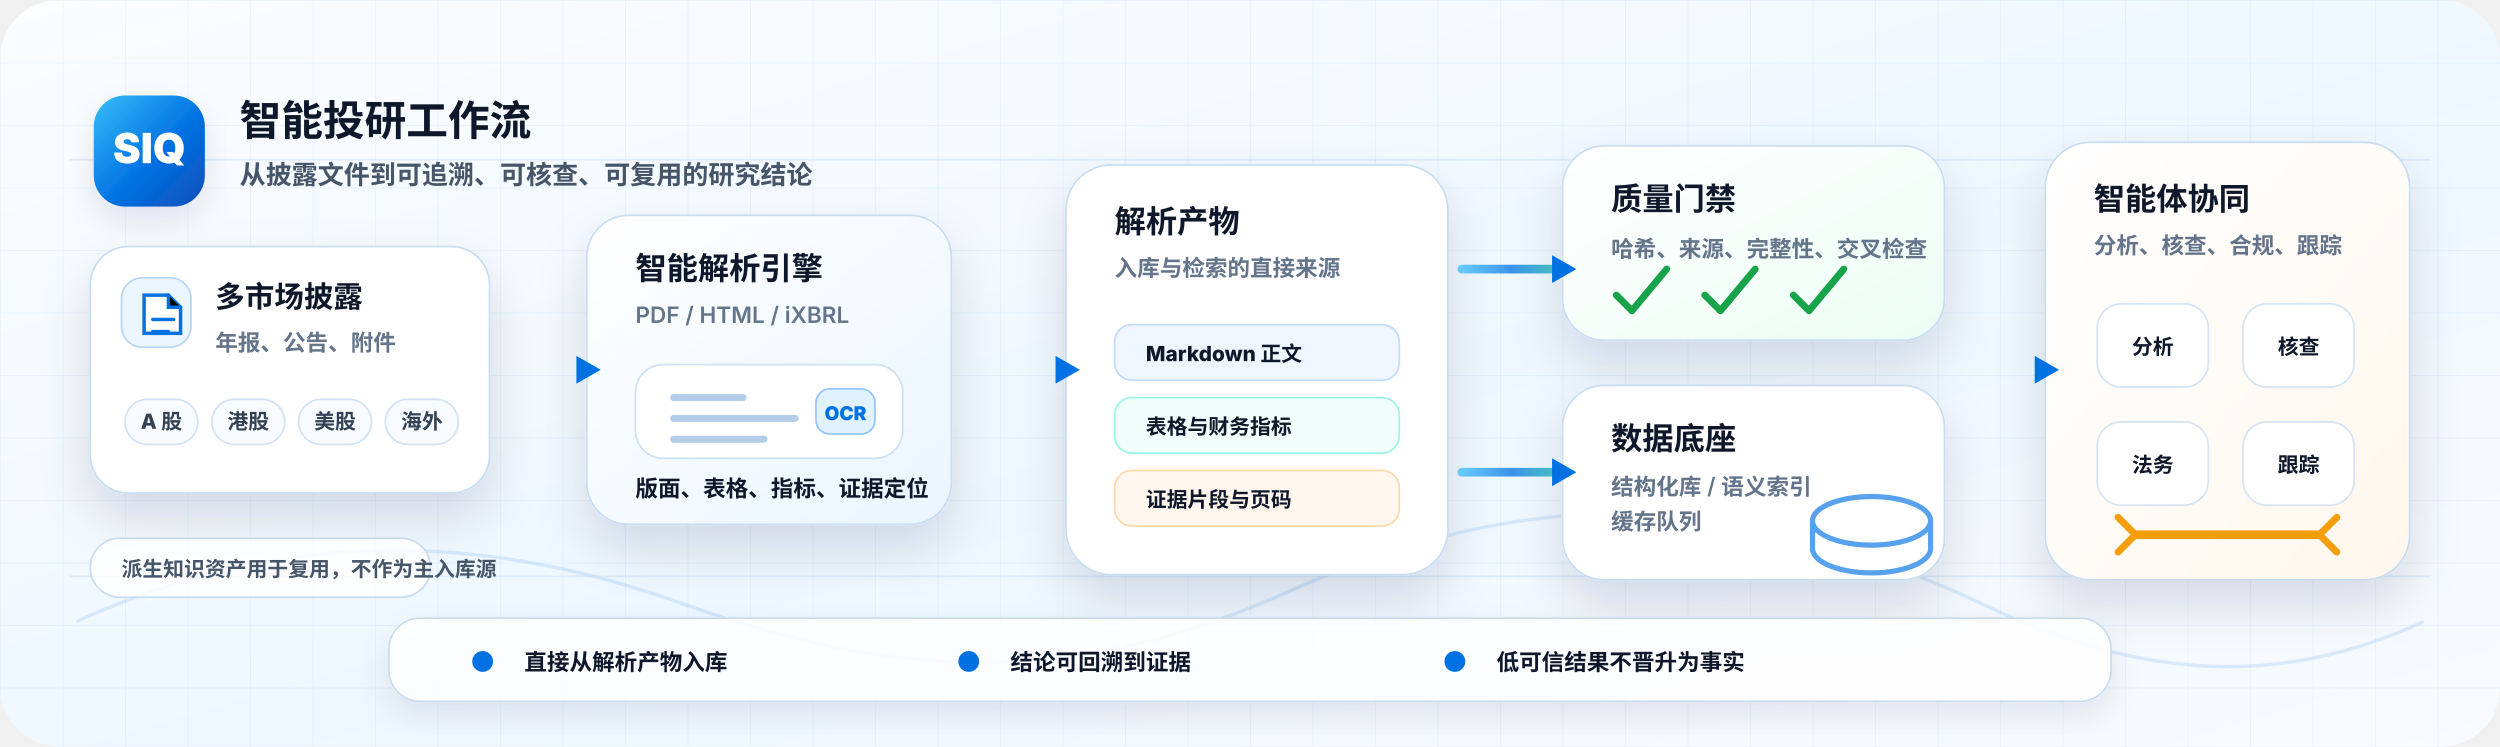
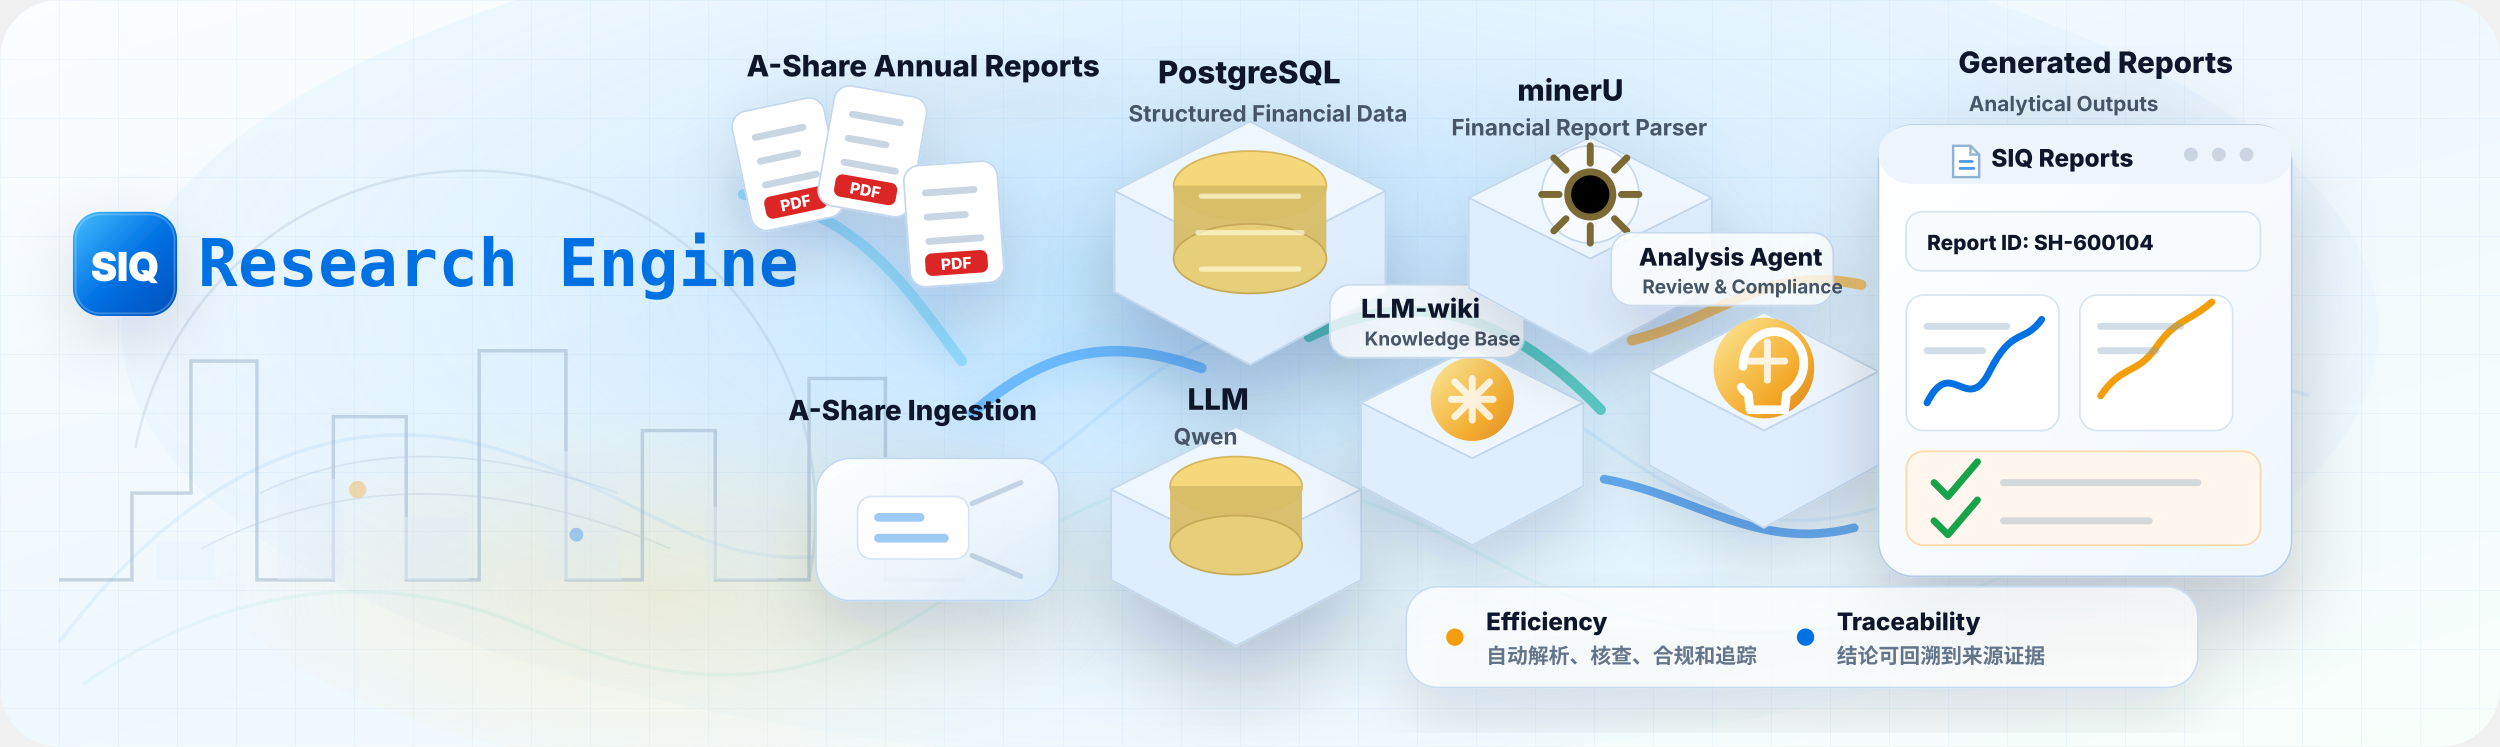
- <svg xmlns="http://www.w3.org/2000/svg" width="1440" height="430" viewBox="0 0 1440 430" role="img" aria-labelledby="title desc">
+ <svg xmlns="http://www.w3.org/2000/svg" viewBox="0 0 1440 430" role="img" aria-labelledby="title desc">
  <defs>
-     <linearGradient id="surface" x1="0" y1="0" x2="1" y2="1">
+     <linearGradient id="paper" x1="0" y1="0" x2="1" y2="1">
      <stop offset="0" stop-color="#fbfdff" />
-       <stop offset="0.54" stop-color="#eef7ff" />
-       <stop offset="1" stop-color="#f8fbff" />
-     </linearGradient>
+       <stop offset=".48" stop-color="#eff8ff" />
+       <stop offset="1" stop-color="#f8fffb" />
+     </linearGradient>
+     <radialGradient id="blueAura" cx=".48" cy=".45" r=".62">
+       <stop offset="0" stop-color="#58b8ff" stop-opacity=".36" />
+       <stop offset=".5" stop-color="#58b8ff" stop-opacity=".12" />
+       <stop offset="1" stop-color="#58b8ff" stop-opacity="0" />
+     </radialGradient>
+     <radialGradient id="goldAura" cx=".38" cy=".64" r=".38">
+       <stop offset="0" stop-color="#f8d77a" stop-opacity=".28" />
+       <stop offset="1" stop-color="#f8d77a" stop-opacity="0" />
+     </radialGradient>
    <linearGradient id="brand" x1="0" y1="0" x2="1" y2="1">
-       <stop offset="0" stop-color="#38bdf8" />
-       <stop offset="0.56" stop-color="#0071e3" />
-       <stop offset="1" stop-color="#0f4fb8" />
-     </linearGradient>
-     <linearGradient id="lineBlue" x1="0" y1="0" x2="1" y2="0">
-       <stop offset="0" stop-color="#38bdf8" />
-       <stop offset="0.5" stop-color="#0071e3" />
+       <stop offset="0" stop-color="#47bfff" />
+       <stop offset=".52" stop-color="#0071e3" />
+       <stop offset="1" stop-color="#004fb8" />
+     </linearGradient>
+     <linearGradient id="blue" x1="0" y1="0" x2="1" y2="1">
+       <stop offset="0" stop-color="#73c6ff" />
+       <stop offset=".58" stop-color="#0071e3" />
+       <stop offset="1" stop-color="#005bb5" />
+     </linearGradient>
+     <linearGradient id="mint" x1="0" y1="0" x2="1" y2="1">
+       <stop offset="0" stop-color="#99f6e4" />
      <stop offset="1" stop-color="#14b8a6" />
    </linearGradient>
-     <linearGradient id="softBlue" x1="0" y1="0" x2="1" y2="1">
+     <linearGradient id="gold" x1="0" y1="0" x2="1" y2="1">
+       <stop offset="0" stop-color="#fde68a" />
+       <stop offset=".68" stop-color="#f59e0b" />
+       <stop offset="1" stop-color="#d97706" />
+     </linearGradient>
+     <linearGradient id="glass" x1="0" y1="0" x2="1" y2="1">
+       <stop offset="0" stop-color="#ffffff" stop-opacity=".96" />
+       <stop offset=".55" stop-color="#f2f8ff" stop-opacity=".88" />
+       <stop offset="1" stop-color="#dcefff" stop-opacity=".7" />
+     </linearGradient>
+     <linearGradient id="reportWindow" x1="0" y1="0" x2="1" y2="1">
      <stop offset="0" stop-color="#ffffff" />
-       <stop offset="1" stop-color="#eaf5ff" />
-     </linearGradient>
-     <linearGradient id="softGreen" x1="0" y1="0" x2="1" y2="1">
-       <stop offset="0" stop-color="#ffffff" />
-       <stop offset="1" stop-color="#ecfdf5" />
-     </linearGradient>
-     <linearGradient id="softAmber" x1="0" y1="0" x2="1" y2="1">
-       <stop offset="0" stop-color="#ffffff" />
-       <stop offset="1" stop-color="#fff7ed" />
-     </linearGradient>
-     <pattern id="grid" width="36" height="36" patternUnits="userSpaceOnUse">
-       <path d="M36 0H0v36" fill="none" stroke="#0071e3" stroke-opacity=".06" stroke-width="1" />
+       <stop offset=".72" stop-color="#f4f9ff" />
+       <stop offset="1" stop-color="#edf7ff" />
+     </linearGradient>
+     <pattern id="grid" width="34" height="34" patternUnits="userSpaceOnUse">
+       <path d="M34 0H0v34" fill="none" stroke="#0071e3" stroke-opacity=".055" stroke-width="1" />
    </pattern>
-     <filter id="shadow" x="-20%" y="-40%" width="140%" height="180%">
-       <feDropShadow dx="0" dy="14" stdDeviation="14" flood-color="#0f172a" flood-opacity=".13" />
-     </filter>
-     <filter id="smallShadow" x="-20%" y="-40%" width="140%" height="180%">
-       <feDropShadow dx="0" dy="8" stdDeviation="9" flood-color="#0f172a" flood-opacity=".1" />
-     </filter>
+     <filter id="softShadow" x="-25%" y="-45%" width="150%" height="190%">
+       <feDropShadow dx="0" dy="18" stdDeviation="18" flood-color="#0f172a" flood-opacity=".14" />
+     </filter>
+     <filter id="deepShadow" x="-25%" y="-45%" width="150%" height="190%">
+       <feDropShadow dx="0" dy="26" stdDeviation="24" flood-color="#0f172a" flood-opacity=".2" />
+     </filter>
+     <filter id="glow" x="-60%" y="-80%" width="220%" height="260%">
+       <feDropShadow dx="0" dy="0" stdDeviation="9" flood-color="#42a5ff" flood-opacity=".45" />
+     </filter>
+     <filter id="brandGlow" x="-55%" y="-80%" width="210%" height="260%">
+       <feDropShadow dx="0" dy="0" stdDeviation="12" flood-color="#0071e3" flood-opacity=".28" />
+       <feDropShadow dx="0" dy="12" stdDeviation="18" flood-color="#0f172a" flood-opacity=".12" />
+     </filter>
+     <clipPath id="reportClip">
+       <rect x="1082" y="72" width="238" height="260" rx="20" />
+     </clipPath>
  </defs>
-   <rect width="1440" height="430" rx="34" fill="url(#surface)" />
+   <rect width="1440" height="430" rx="34" fill="url(#paper)" />
  <rect width="1440" height="430" rx="34" fill="url(#grid)" />
-   <path d="M44 358c128-58 244-48 350-10 128 46 230 46 350-8 138-62 258-58 398 8 92 44 172 48 254 10" fill="none" stroke="#0071e3" stroke-opacity=".12" stroke-width="2" />
-   <path d="M40 92h1360M40 332h1360" stroke="#cbdff4" stroke-opacity=".5" stroke-width="1" />
-   <g font-family="Inter, 'Noto Sans CJK SC', 'Microsoft YaHei', -apple-system, BlinkMacSystemFont, 'Segoe UI', sans-serif">
-     <g filter="url(#smallShadow)">
-       <rect x="54" y="55" width="64" height="64" rx="18" fill="url(#brand)" />
-       <text x="86" y="94" text-anchor="middle" fill="#ffffff" font-size="24" font-weight="900">SIQ</text>
-     </g>
-     <text x="138" y="78" fill="#0f172a" font-size="24" font-weight="850">智能投研工作流</text>
-     <text x="138" y="106" fill="#475569" font-size="15" font-weight="600">从披露文件到可追溯、可核查、可复用的研究结论</text>
-     <g transform="translate(52 142)">
-       <rect width="230" height="142" rx="22" fill="#ffffff" stroke="#c8dcf2" filter="url(#shadow)" />
-       <rect x="18" y="18" width="40" height="40" rx="12" fill="#eaf5ff" stroke="#b8d6f3" />
-       <path d="M31 28h14l7 7v15H31Z" fill="#ffffff" stroke="#0071e3" stroke-width="2" />
-       <path d="M45 28v7h7M36 42h12M36 49h9" stroke="#0071e3" stroke-width="2" stroke-linecap="round" />
-       <text x="72" y="35" fill="#0f172a" font-size="17" font-weight="850">多市场披露</text>
-       <text x="72" y="60" fill="#64748b" font-size="13" font-weight="620">年报、公告、附件</text>
-       <g fill="#f8fbff" stroke="#d1e2f4">
-         <rect x="20" y="88" width="42" height="26" rx="13" />
-         <rect x="70" y="88" width="42" height="26" rx="13" />
-         <rect x="120" y="88" width="42" height="26" rx="13" />
-         <rect x="170" y="88" width="42" height="26" rx="13" />
-       </g>
-       <g fill="#334155" font-size="12" font-weight="760">
-         <text x="41" y="105" text-anchor="middle">A 股</text>
-         <text x="91" y="105" text-anchor="middle">港股</text>
-         <text x="141" y="105" text-anchor="middle">美股</text>
-         <text x="191" y="105" text-anchor="middle">海外</text>
-       </g>
-     </g>
-     <g transform="translate(338 124)">
-       <rect width="210" height="178" rx="24" fill="url(#softBlue)" stroke="#c8dcf2" filter="url(#shadow)" />
-       <text x="28" y="37" fill="#0f172a" font-size="18" font-weight="850">智能解析引擎</text>
-       <text x="28" y="62" fill="#64748b" font-size="13" font-weight="620">PDF / HTML / iXBRL</text>
-       <g transform="translate(28 86)">
-         <rect width="154" height="54" rx="16" fill="#ffffff" stroke="#cfe0f2" />
-         <path d="M22 19h40M22 31h70M22 43h52" stroke="#7aa7d9" stroke-width="4" stroke-linecap="round" opacity=".58" />
-         <rect x="104" y="14" width="34" height="26" rx="8" fill="#e0f2fe" stroke="#93c5fd" />
-         <text x="121" y="32" text-anchor="middle" fill="#0071e3" font-size="11" font-weight="850">OCR</text>
-       </g>
-       <text x="28" y="162" fill="#0f172a" font-size="13" font-weight="760">版面、表格、指标、证据定位</text>
-     </g>
-     <g transform="translate(614 95)">
-       <rect width="220" height="236" rx="26" fill="#ffffff" stroke="#c8dcf2" filter="url(#shadow)" />
-       <text x="28" y="39" fill="#0f172a" font-size="18" font-weight="850">解析产物</text>
-       <text x="28" y="64" fill="#64748b" font-size="13" font-weight="620">入库与检索的直接来源</text>
-       <g transform="translate(28 92)">
-         <rect width="164" height="32" rx="10" fill="#eff6ff" stroke="#bfdbfe" />
-         <text x="18" y="21" fill="#0f172a" font-size="12" font-weight="760">Markdown 正文</text>
-       </g>
-       <g transform="translate(28 134)">
-         <rect width="164" height="32" rx="10" fill="#f0fdfa" stroke="#99f6e4" />
-         <text x="18" y="21" fill="#0f172a" font-size="12" font-weight="760">表格与财务指标</text>
-       </g>
-       <g transform="translate(28 176)">
-         <rect width="164" height="32" rx="10" fill="#fff7ed" stroke="#fed7aa" />
-         <text x="18" y="21" fill="#0f172a" font-size="12" font-weight="760">证据片段与页码</text>
-       </g>
-     </g>
-     <g transform="translate(900 84)">
-       <rect width="220" height="112" rx="24" fill="url(#softGreen)" stroke="#c8dcf2" filter="url(#shadow)" />
-       <text x="28" y="37" fill="#0f172a" font-size="18" font-weight="850">质量门禁</text>
-       <text x="28" y="64" fill="#64748b" font-size="13" font-weight="620">哈希、来源、完整性、交叉检查</text>
-       <g fill="none" stroke="#16a34a" stroke-width="4" stroke-linecap="round" stroke-linejoin="round">
-         <path d="M31 86l9 9 20-24" />
-         <path d="M82 86l9 9 20-24" />
-         <path d="M133 86l9 9 20-24" />
-       </g>
-     </g>
-     <g transform="translate(900 222)">
-       <rect width="220" height="112" rx="24" fill="#ffffff" stroke="#c8dcf2" filter="url(#shadow)" />
-       <text x="28" y="37" fill="#0f172a" font-size="18" font-weight="850">数据底座</text>
-       <text x="28" y="63" fill="#64748b" font-size="13" font-weight="620">结构化库 / 语义索引</text>
-       <text x="28" y="83" fill="#64748b" font-size="13" font-weight="620">缓存队列</text>
-       <path d="M144 78c0 8 16 14 34 14s34-6 34-14M144 78c0-8 16-14 34-14s34 6 34 14M144 78v16c0 8 16 14 34 14s34-6 34-14V78" fill="none" stroke="#0071e3" stroke-width="3" stroke-linecap="round" opacity=".66" />
-     </g>
-     <g transform="translate(1178 82)">
-       <rect width="210" height="252" rx="26" fill="url(#softAmber)" stroke="#c8dcf2" filter="url(#shadow)" />
-       <text x="28" y="39" fill="#0f172a" font-size="18" font-weight="850">智能体协同</text>
-       <text x="28" y="64" fill="#64748b" font-size="13" font-weight="620">分析、核查、合规、跟踪</text>
-       <g transform="translate(30 93)" fill="#ffffff" stroke="#d5e3f3">
-         <rect width="64" height="48" rx="14" />
-         <rect x="84" width="64" height="48" rx="14" />
-         <rect y="68" width="64" height="48" rx="14" />
-         <rect x="84" y="68" width="64" height="48" rx="14" />
-       </g>
-       <g fill="#0f172a" font-size="12" font-weight="800">
-         <text x="62" y="122" text-anchor="middle">分析</text>
-         <text x="146" y="122" text-anchor="middle">核查</text>
-         <text x="62" y="190" text-anchor="middle">法务</text>
-         <text x="146" y="190" text-anchor="middle">跟踪</text>
-       </g>
-       <path d="M52 226h106" stroke="#f59e0b" stroke-width="5" stroke-linecap="round" />
-       <path d="M52 226l-10-10M52 226l-10 10M158 226l10-10M158 226l10 10" stroke="#f59e0b" stroke-width="4" stroke-linecap="round" />
-     </g>
-     <path d="M282 213h56M548 213h66M834 213h66M1120 213h58" fill="none" stroke="url(#lineBlue)" stroke-width="6" stroke-linecap="round" />
-     <path d="M842 155h58M842 272h58" fill="none" stroke="url(#lineBlue)" stroke-width="5" stroke-linecap="round" opacity=".75" />
-     <g fill="#0071e3">
-       <path d="M332 205l14 8-14 8z" />
-       <path d="M608 205l14 8-14 8z" />
-       <path d="M894 147l14 8-14 8z" />
-       <path d="M894 264l14 8-14 8z" />
-       <path d="M1172 205l14 8-14 8z" />
-     </g>
-     <g transform="translate(224 356)" filter="url(#smallShadow)">
-       <rect width="992" height="48" rx="18" fill="#ffffff" fill-opacity=".86" stroke="#c9dbee" />
-       <g fill="#0f172a" font-size="13" font-weight="800">
-         <text x="78" y="30">直接从解析产物入库</text>
-         <text x="358" y="30">结论可回溯到证据</text>
-         <text x="638" y="30">低可信结果不晋升为事实</text>
-       </g>
-       <g fill="#0071e3">
-         <circle cx="54" cy="25" r="6" />
-         <circle cx="334" cy="25" r="6" />
-         <circle cx="614" cy="25" r="6" />
-       </g>
-     </g>
-     <g transform="translate(52 310)">
-       <rect width="196" height="34" rx="17" fill="#ffffff" fill-opacity=".82" stroke="#c9dbee" />
-       <text x="18" y="22" fill="#475569" font-size="12" font-weight="760">派生知识资产用于复用，不作为主入库源</text>
-     </g>
+   <ellipse cx="720" cy="190" rx="650" ry="250" fill="url(#blueAura)" />
+   <ellipse cx="470" cy="300" rx="360" ry="150" fill="url(#goldAura)" />
+   <g opacity=".38">
+     <path d="M34 370c78-104 166-136 250-112 98 28 132 92 248 48 108-42 144-156 280-112 122 40 156 140 284 94 90-32 136-94 234-60" fill="none" stroke="#0071e3" stroke-opacity=".18" stroke-width="2" />
+     <path d="M48 394c86-60 176-66 252-34 110 48 180 34 262-28 112-86 192-66 300-8 134 72 244 38 356-24" fill="none" stroke="#14b8a6" stroke-opacity=".16" stroke-width="2" />
+   </g>
+   <g opacity=".45">
+     <path d="M34 334h42v-50h34v-76h38v126h44v-94h42v94h42v-132h50v132h44v-86h42v86h54v-116h44v116h46" fill="none" stroke="#91a8c3" stroke-width="2" />
+     <path d="M44 334h46v-22h34v22h36v-58h38v58h34v-36h38v36h44v-74h44v74h48v-42h42v42h48" fill="#dbeafe" opacity=".5" />
+     <path d="M78 258a160 160 0 0 1 388 76" fill="none" stroke="#91a8c3" stroke-opacity=".5" stroke-width="1.5" />
+     <path d="M116 316c80-42 172-42 270 0M150 284c58-28 126-28 206 0" fill="none" stroke="#91a8c3" stroke-opacity=".45" stroke-width="1" />
+     <circle cx="206" cy="282" r="5" fill="#f59e0b" opacity=".72" />
+     <circle cx="332" cy="308" r="4" fill="#0071e3" opacity=".7" />
+   </g>
+   <g filter="url(#brandGlow)">
+     <rect x="42" y="122" width="60" height="60" rx="16" fill="url(#brand)" />
+     <rect x="43.5" y="123.5" width="57" height="57" rx="14.5" fill="none" stroke="#ffffff" stroke-opacity=".24" />
+     <text x="72" y="153" text-anchor="middle" dominant-baseline="middle" fill="#ffffff" font-family="Inter, -apple-system, BlinkMacSystemFont, 'Segoe UI', sans-serif" font-size="23" font-weight="900" letter-spacing="-.3">SIQ</text>
+   </g>
+   <text x="114" y="154" dominant-baseline="middle" fill="#0071e3" font-family="'SF Mono', ui-monospace, 'JetBrains Mono', 'Fira Code', monospace" font-size="38" font-weight="800" letter-spacing=".2">Research Engine</text>
+   <g fill="none" stroke-linecap="round" stroke-linejoin="round">
+     <path d="M428 112c64 8 92 50 126 96" stroke="#7dd3fc" stroke-opacity=".72" stroke-width="6" filter="url(#glow)" />
+     <path d="M560 238c44-38 82-44 132-26" stroke="#42a5ff" stroke-opacity=".66" stroke-width="6" filter="url(#glow)" />
+     <path d="M754 194c64-32 118-10 168 42" stroke="#14b8a6" stroke-opacity=".62" stroke-width="6" />
+     <path d="M940 196c50-12 76-44 132-32" stroke="#f59e0b" stroke-opacity=".58" stroke-width="6" />
+     <path d="M924 276c54 10 88 42 144 28" stroke="#0071e3" stroke-opacity=".55" stroke-width="5" />
+   </g>
+   <g filter="url(#softShadow)">
+     <g transform="translate(420 66) rotate(-12)">
+       <rect x="0" y="0" width="54" height="70" rx="9" fill="#ffffff" stroke="#c3d7ef" />
+       <path d="M12 16h28M12 30h22M12 44h30" stroke="#8aa2bf" stroke-width="4" stroke-linecap="round" opacity=".45" />
+       <rect x="9" y="51" width="36" height="13" rx="4" fill="#dc2626" />
+       <text x="18" y="61" fill="#fff" font-family="Inter, sans-serif" font-size="9" font-weight="800">PDF</text>
+     </g>
+     <g transform="translate(482 48) rotate(10)">
+       <rect x="0" y="0" width="54" height="70" rx="9" fill="#ffffff" stroke="#c3d7ef" />
+       <path d="M12 16h28M12 30h22M12 44h30" stroke="#8aa2bf" stroke-width="4" stroke-linecap="round" opacity=".45" />
+       <rect x="9" y="51" width="36" height="13" rx="4" fill="#dc2626" />
+       <text x="18" y="61" fill="#fff" font-family="Inter, sans-serif" font-size="9" font-weight="800">PDF</text>
+     </g>
+     <g transform="translate(520 96) rotate(-4)">
+       <rect x="0" y="0" width="54" height="70" rx="9" fill="#ffffff" stroke="#c3d7ef" />
+       <path d="M12 16h28M12 30h22M12 44h30" stroke="#8aa2bf" stroke-width="4" stroke-linecap="round" opacity=".45" />
+       <rect x="9" y="51" width="36" height="13" rx="4" fill="#dc2626" />
+       <text x="18" y="61" fill="#fff" font-family="Inter, sans-serif" font-size="9" font-weight="800">PDF</text>
+     </g>
+     <text x="430" y="44" fill="#0f172a" font-family="Inter, sans-serif" font-size="17" font-weight="800">A-Share Annual Reports</text>
+   </g>
+   <g filter="url(#softShadow)">
+     <rect x="470" y="264" width="140" height="82" rx="20" fill="url(#glass)" stroke="#c0d8f2" />
+     <rect x="494" y="286" width="64" height="36" rx="8" fill="#ffffff" stroke="#d6e4f4" />
+     <path d="M506 310h38M506 298h24" stroke="#0071e3" stroke-width="5" stroke-linecap="round" opacity=".38" />
+     <path d="M560 320l28 12M560 290l28-12" stroke="#8aa2bf" stroke-width="3" stroke-linecap="round" opacity=".42" />
+     <text x="454" y="242" fill="#0f172a" font-family="Inter, sans-serif" font-size="16" font-weight="800">A-Share Ingestion</text>
+   </g>
+   <g filter="url(#deepShadow)">
+     <path d="M642 110l78-40 78 40-78 40-78-40Z" fill="#eef7ff" stroke="#c2d7ee" />
+     <path d="M642 110v58l78 42 78-42v-58l-78 40-78-40Z" fill="#dfeeff" stroke="#c2d7ee" />
+     <ellipse cx="720" cy="107" rx="44" ry="20" fill="#f5d77b" stroke="#d5b65a" />
+     <path d="M676 107v42c0 11 20 20 44 20s44-9 44-20v-42" fill="#d7bd67" opacity=".95" />
+     <ellipse cx="720" cy="149" rx="44" ry="20" fill="#e6cf78" stroke="#c5a956" />
+     <path d="M692 113h56M690 134h60M692 155h56" stroke="#fff8d7" stroke-width="3" stroke-linecap="round" opacity=".7" />
+     <text x="667" y="48" fill="#0f172a" font-family="Inter, sans-serif" font-size="18" font-weight="800">PostgreSQL</text>
+     <text x="650" y="70" fill="#475569" font-family="Inter, sans-serif" font-size="13" font-weight="650">Structured Financial Data</text>
+   </g>
+   <g filter="url(#deepShadow)">
+     <path d="M640 282l72-36 72 36-72 36-72-36Z" fill="#eef7ff" stroke="#c2d7ee" />
+     <path d="M640 282v52l72 38 72-38v-52l-72 36-72-36Z" fill="#dfeeff" stroke="#c2d7ee" />
+     <ellipse cx="712" cy="280" rx="38" ry="17" fill="#f5d77b" stroke="#d5b65a" />
+     <path d="M674 280v34c0 10 17 17 38 17s38-7 38-17v-34" fill="#d7bd67" opacity=".95" />
+     <ellipse cx="712" cy="314" rx="38" ry="17" fill="#e6cf78" stroke="#c5a956" />
+     <text x="684" y="236" fill="#0f172a" font-family="Inter, sans-serif" font-size="17" font-weight="800">LLM</text>
+     <text x="676" y="256" fill="#475569" font-family="Inter, sans-serif" font-size="13" font-weight="650">Qwen</text>
+   </g>
+   <g filter="url(#softShadow)">
+     <path d="M784 232l64-32 64 32-64 32-64-32Z" fill="#eef7ff" stroke="#c2d7ee" />
+     <path d="M784 232v48l64 34 64-34v-48l-64 32-64-32Z" fill="#dfeeff" stroke="#c2d7ee" />
+     <circle cx="848" cy="230" r="24" fill="url(#gold)" opacity=".85" />
+     <path d="M836 230h24M848 218v24M838 220l20 20M858 220l-20 20" stroke="#fff" stroke-width="4" stroke-linecap="round" opacity=".8" />
+     <rect x="766" y="164" width="112" height="42" rx="12" fill="#ffffff" fill-opacity=".78" stroke="#c8daee" />
+     <text x="784" y="183" fill="#0f172a" font-family="Inter, sans-serif" font-size="15" font-weight="800">LLM-wiki</text>
+     <text x="786" y="199" fill="#475569" font-family="Inter, sans-serif" font-size="11" font-weight="650">Knowledge Base</text>
+   </g>
+   <g filter="url(#softShadow)">
+     <path d="M846 114l70-35 70 35-70 35-70-35Z" fill="#eef7ff" stroke="#c2d7ee" />
+     <path d="M846 114v52l70 38 70-38v-52l-70 35-70-35Z" fill="#dfeeff" stroke="#c2d7ee" />
+     <circle cx="916" cy="112" r="28" fill="#f8fbff" stroke="#c5d8ef" />
+     <path d="M903 112a13 13 0 1 0 26 0 13 13 0 0 0-26 0Zm13-28v10M916 130v10M888 112h10M934 112h10M895 91l7 7M930 126l7 7M937 91l-7 7M902 126l-7 7" stroke="#7c6a35" stroke-width="4" stroke-linecap="round" />
+     <text x="874" y="58" fill="#0f172a" font-family="Inter, sans-serif" font-size="17" font-weight="800">minerU</text>
+     <text x="836" y="78" fill="#475569" font-family="Inter, sans-serif" font-size="13" font-weight="650">Financial Report Parser</text>
+   </g>
+   <g filter="url(#softShadow)">
+     <path d="M950 214l66-34 66 34-66 34-66-34Z" fill="#eef7ff" stroke="#c2d7ee" />
+     <path d="M950 214v54l66 36 66-36v-54l-66 34-66-34Z" fill="#dfeeff" stroke="#c2d7ee" />
+     <circle cx="1016" cy="212" r="29" fill="url(#gold)" opacity=".88" />
+     <path d="M1004 211c0-11 8-20 18-20 9 0 17 8 17 18 0 8-4 14-10 18l-1 9h-20l-1-9c-2-1-3-2-4-4" fill="none" stroke="#fff" stroke-width="5" stroke-linecap="round" stroke-linejoin="round" />
+     <path d="M1018 197v22M1008 208h20" stroke="#fff" stroke-width="4" stroke-linecap="round" opacity=".82" />
+     <rect x="928" y="134" width="128" height="42" rx="12" fill="#ffffff" fill-opacity=".78" stroke="#c8daee" />
+     <text x="944" y="153" fill="#0f172a" font-family="Inter, sans-serif" font-size="14" font-weight="800">Analysis Agent</text>
+     <text x="946" y="169" fill="#475569" font-family="Inter, sans-serif" font-size="11" font-weight="650">Review &amp; Compliance</text>
+   </g>
+   <g filter="url(#deepShadow)">
+     <rect x="1082" y="72" width="238" height="260" rx="20" fill="url(#reportWindow)" stroke="#b8cce5" />
+     <rect x="1082" y="72" width="238" height="34" rx="20" fill="#edf4fc" />
+     <circle cx="1294" cy="89" r="4" fill="#cbd5e1" />
+     <circle cx="1278" cy="89" r="4" fill="#cbd5e1" />
+     <circle cx="1262" cy="89" r="4" fill="#cbd5e1" />
+     <g transform="translate(1122 82)">
+       <path d="M3 2h10l5 5v13H3Z" fill="#ffffff" stroke="#8fb3d5" stroke-width="1.4" />
+       <path d="M13 2v5h5" fill="none" stroke="#8fb3d5" stroke-width="1.4" />
+       <path d="M7 11h7M7 15h8" stroke="#0071e3" stroke-width="1.6" stroke-linecap="round" opacity=".7" />
+       <text x="25" y="14" fill="#0f172a" font-family="Inter, sans-serif" font-size="14" font-weight="800">SIQ Reports</text>
+     </g>
+     <text x="1128" y="42" fill="#0f172a" font-family="Inter, sans-serif" font-size="17" font-weight="800">Generated Reports</text>
+     <text x="1134" y="64" fill="#475569" font-family="Inter, sans-serif" font-size="12" font-weight="650">Analytical Outputs</text>
+     <g clip-path="url(#reportClip)">
+       <rect x="1098" y="122" width="204" height="34" rx="9" fill="#f8fbff" stroke="#d6e4f4" />
+       <text x="1110" y="144" fill="#0f172a" font-family="Inter, sans-serif" font-size="12" font-weight="800">Report ID: SH-600104</text>
+       <rect x="1098" y="170" width="88" height="78" rx="10" fill="#ffffff" stroke="#d6e4f4" />
+       <path d="M1110 232c14-28 23 8 36-18s20-16 30-30" fill="none" stroke="#0071e3" stroke-width="4" stroke-linecap="round" stroke-linejoin="round" />
+       <path d="M1110 188h46M1110 202h32" stroke="#7f9bb9" stroke-width="4" stroke-linecap="round" opacity=".34" />
+       <rect x="1198" y="170" width="88" height="78" rx="10" fill="#ffffff" stroke="#d6e4f4" />
+       <path d="M1210 228c12-18 21-12 32-28s18-14 32-26" fill="none" stroke="#f59e0b" stroke-width="4" stroke-linecap="round" stroke-linejoin="round" />
+       <path d="M1210 188h46M1210 202h32" stroke="#7f9bb9" stroke-width="4" stroke-linecap="round" opacity=".34" />
+       <rect x="1098" y="260" width="204" height="54" rx="10" fill="#fff7ed" stroke="#fed7aa" />
+       <path d="M1114 278l8 8 17-20M1114 300l8 8 17-20" fill="none" stroke="#16a34a" stroke-width="4" stroke-linecap="round" stroke-linejoin="round" />
+       <path d="M1154 278h112M1154 300h84" stroke="#7f9bb9" stroke-width="4" stroke-linecap="round" opacity=".34" />
+     </g>
+   </g>
+   <g filter="url(#softShadow)">
+     <rect x="810" y="338" width="456" height="58" rx="18" fill="#ffffff" fill-opacity=".72" stroke="#c9dbee" />
+     <circle cx="838" cy="367" r="5" fill="#f59e0b" />
+     <text x="856" y="363" fill="#0f172a" font-family="Inter, sans-serif" font-size="14" font-weight="800">Efficiency</text>
+     <text x="856" y="382" fill="#64748b" font-family="Inter, sans-serif" font-size="12" font-weight="650">自动解析、核查、合规和追踪</text>
+     <circle cx="1040" cy="367" r="5" fill="#0071e3" />
+     <text x="1058" y="363" fill="#0f172a" font-family="Inter, sans-serif" font-size="14" font-weight="800">Traceability</text>
+     <text x="1058" y="382" fill="#64748b" font-family="Inter, sans-serif" font-size="12" font-weight="650">结论可回溯到来源证据</text>
  </g>
</svg>
